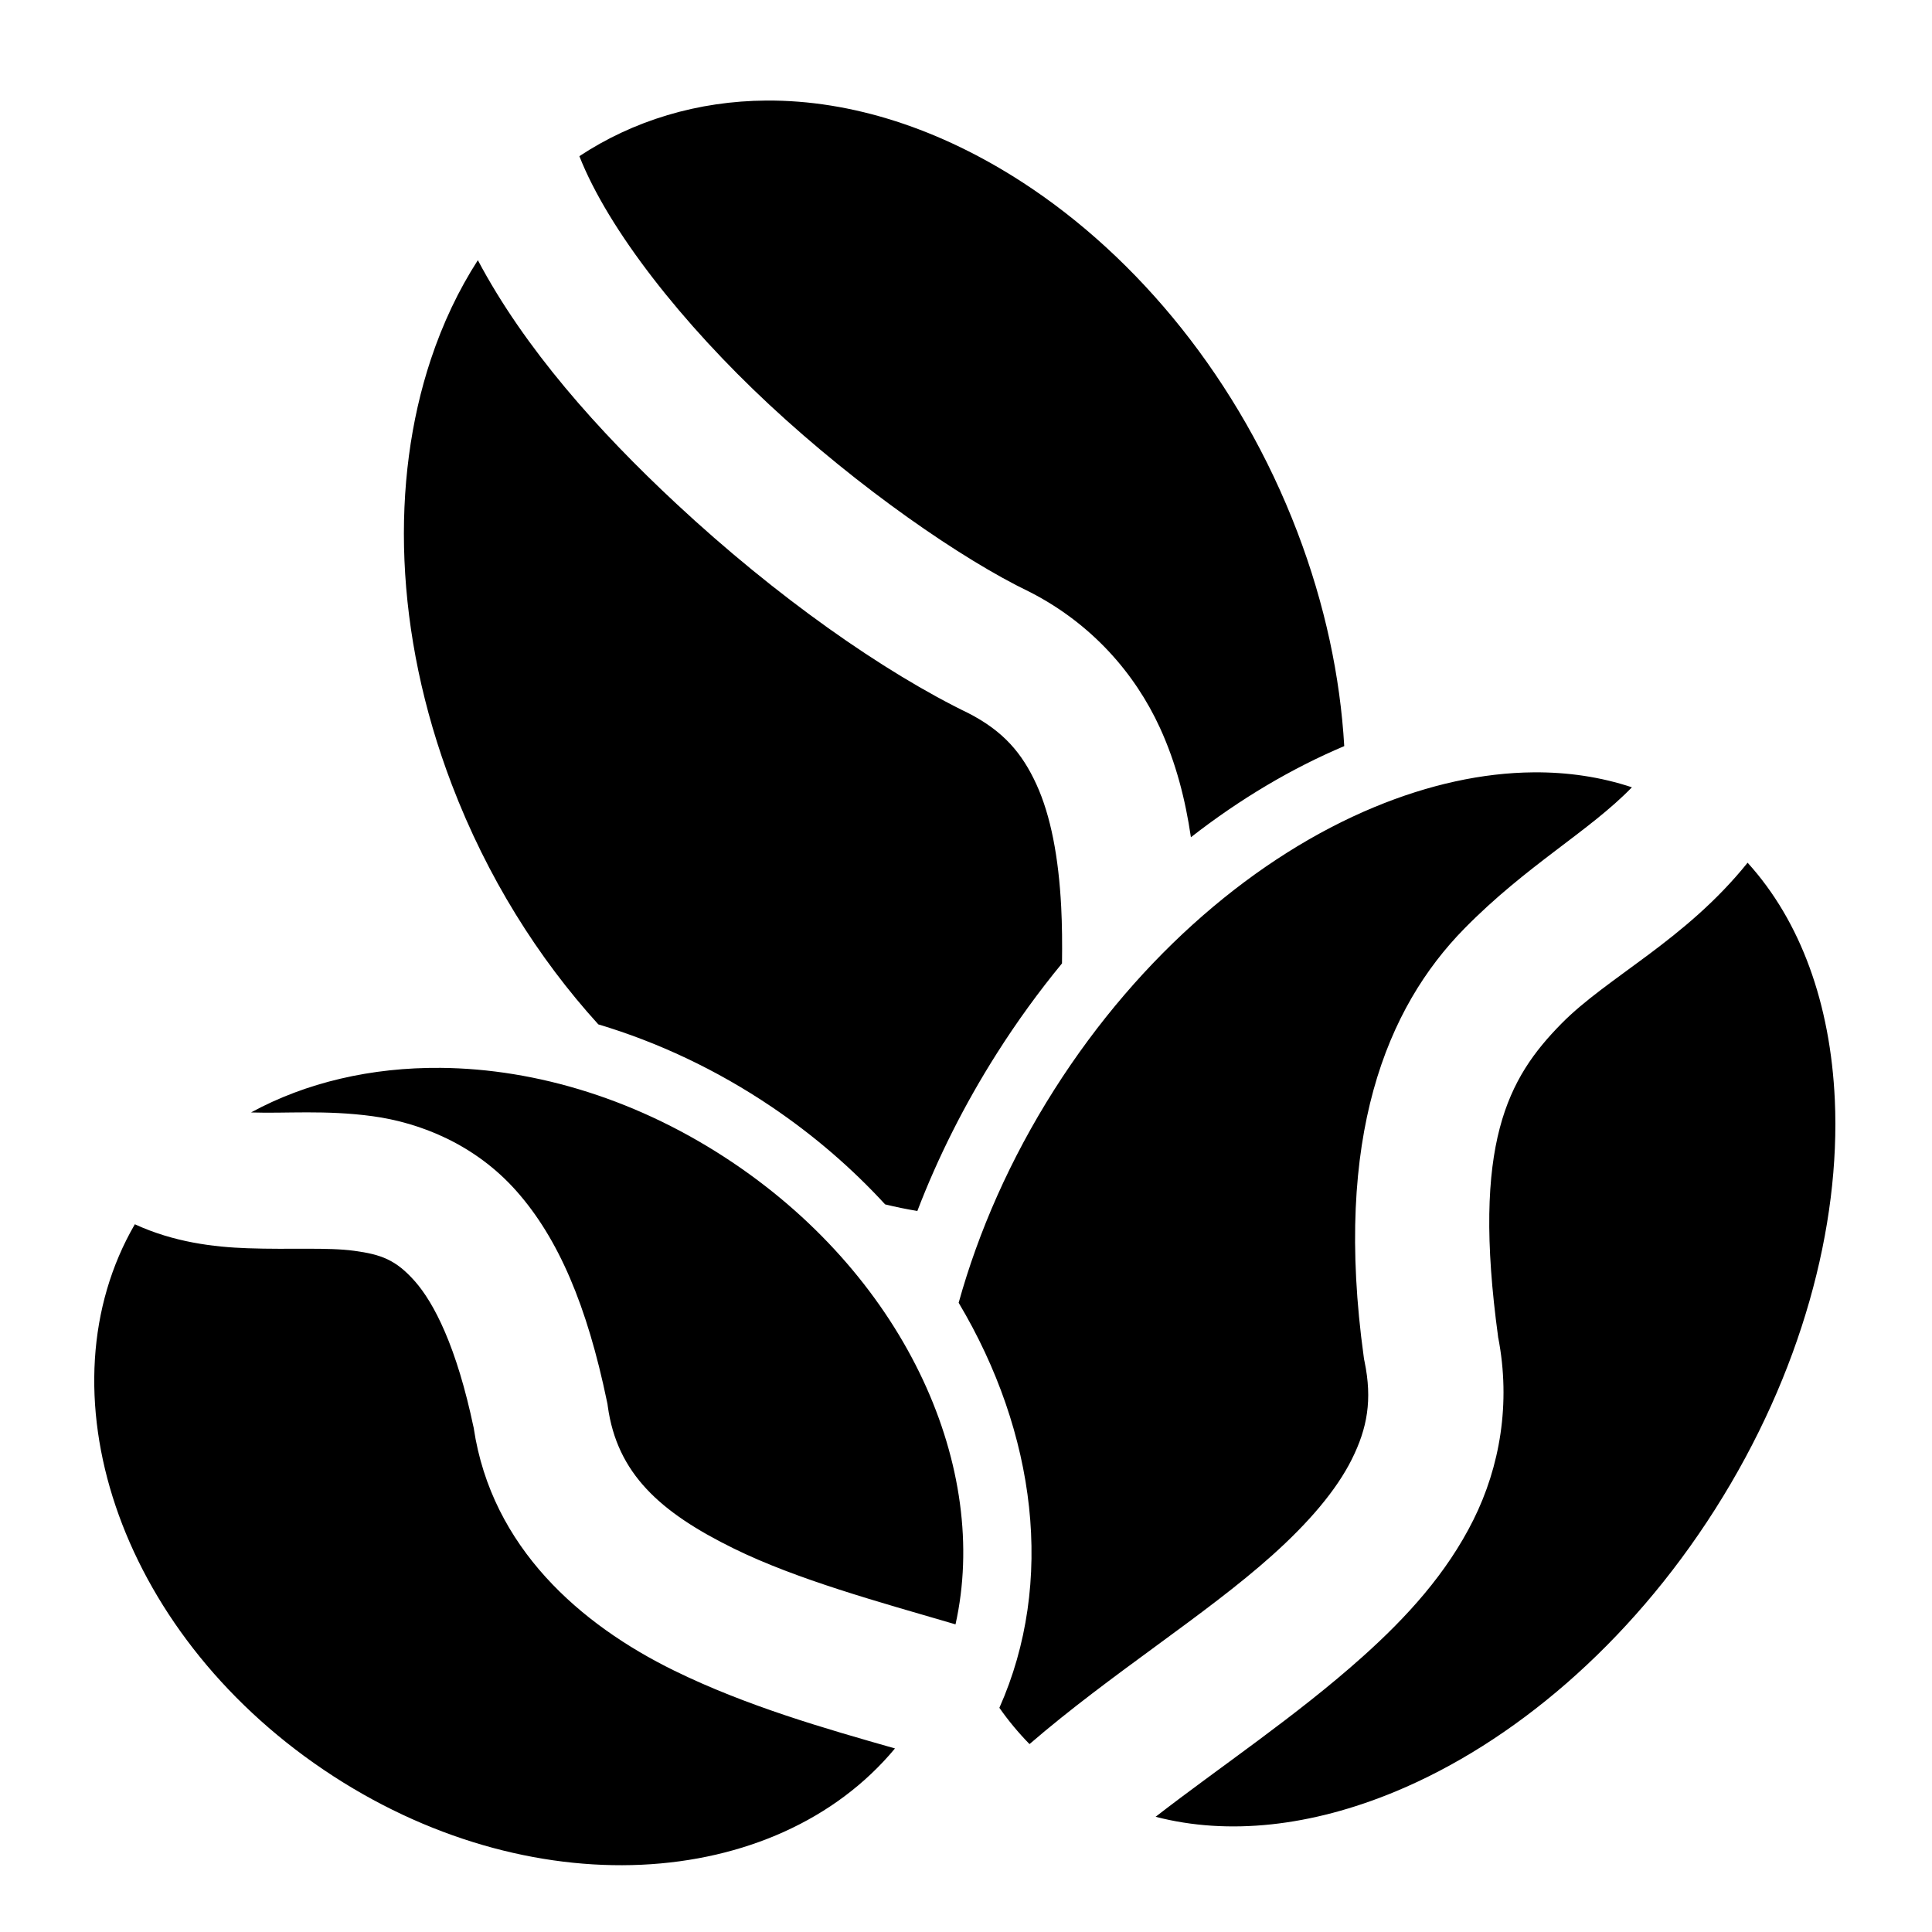
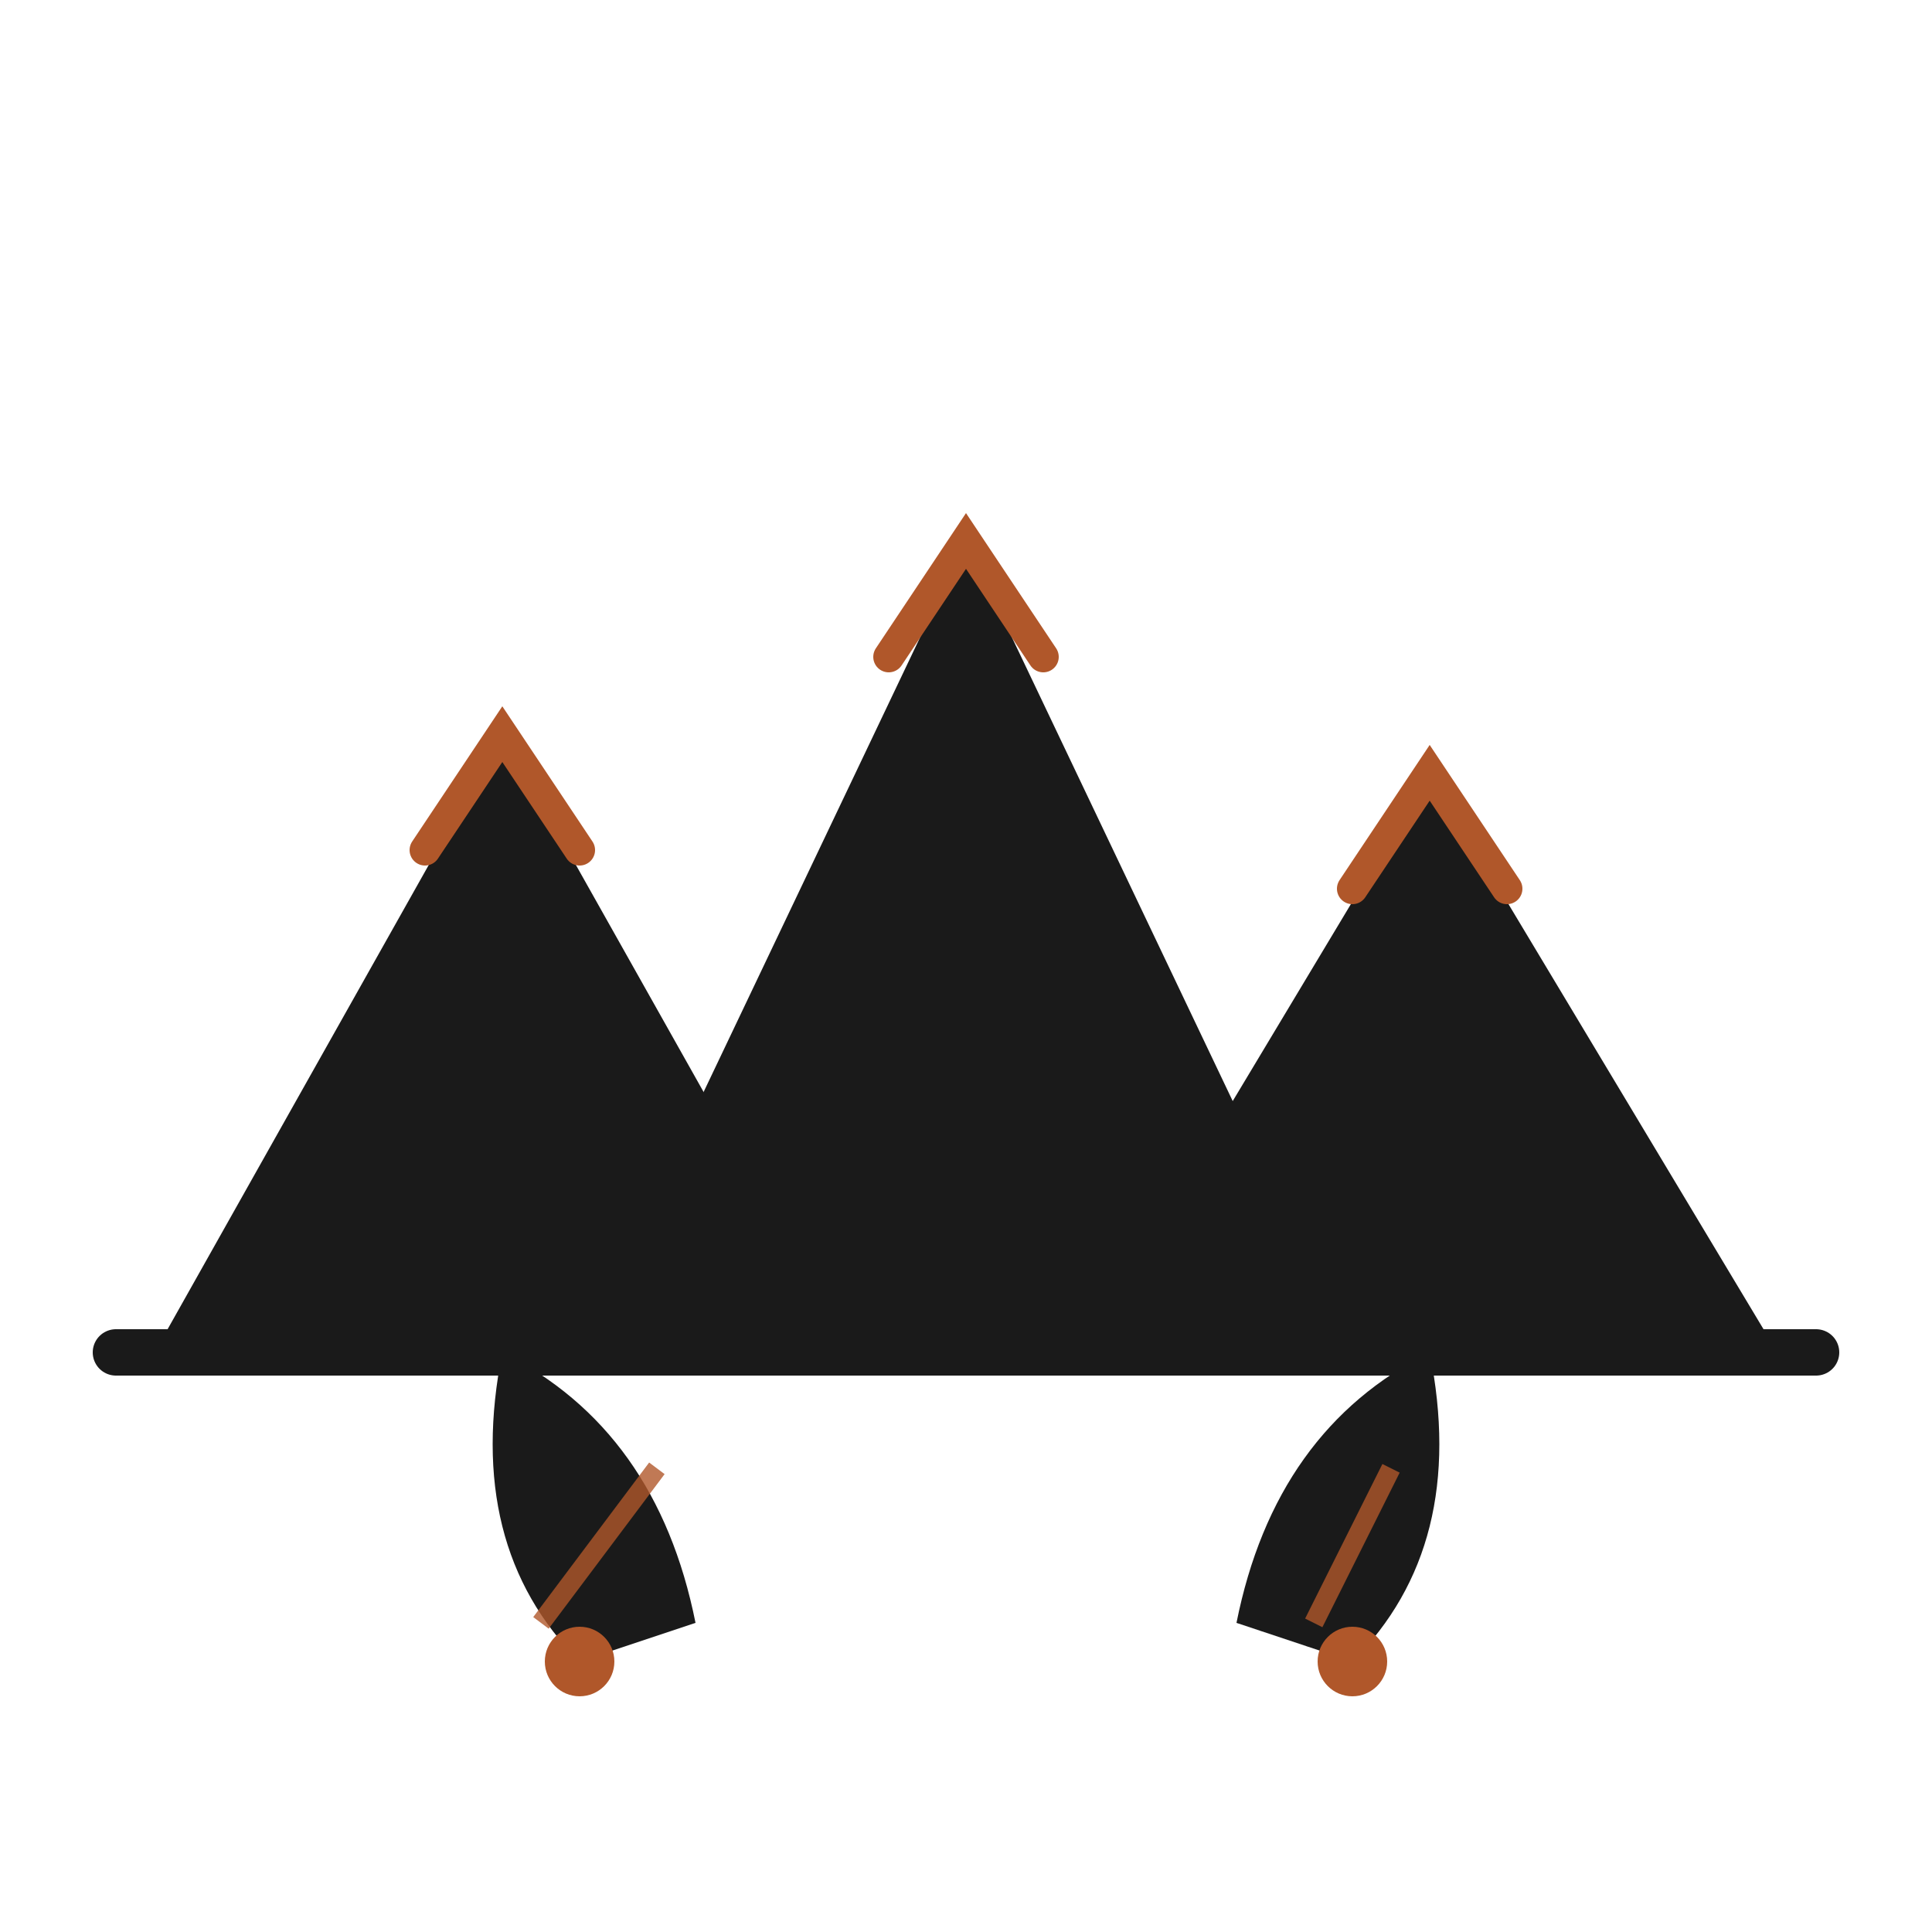
- <svg xmlns="http://www.w3.org/2000/svg" width="1em" height="1em" viewBox="0 0 512 512">
-   <path fill="currentColor" d="M203.043 26.648c-8.893.062-17.672 1.326-26.193 3.873c-8.454 2.53-16.242 6.197-23.31 10.867c7.722 19.622 27.435 44.53 50.27 65.793c23.842 22.202 51.18 41.065 68.835 49.572l.207.1l.203.103c16.224 8.335 27.71 21.453 34.34 35.924c4.27 9.318 6.757 19.078 8.207 29c13-10.14 26.704-18.26 40.636-24.153c-1.06-18.31-5.088-37.51-12.424-56.735c-15.386-40.32-42.26-72.78-72.695-92.576c-21.875-14.228-45.35-21.926-68.077-21.768zm-76.408 42.305c-5.113 7.934-9.306 16.78-12.492 26.387c-10.64 32.074-9.777 72.308 5.61 112.63c9.312 24.403 22.837 45.92 38.81 63.5c15.736 4.708 31.3 11.982 45.92 21.852c11.296 7.627 21.362 16.357 30.085 25.852c2.847.692 5.695 1.282 8.54 1.746c5.42-14.138 12.455-28.204 21.124-41.85a239 239 0 0 1 17.21-23.757c.072-5.192.03-10.223-.217-15.026c-.67-12.99-2.75-24.1-6.56-32.414c-3.808-8.314-8.77-14.122-18.06-18.894l.41.202c-22.878-11.025-51.447-31.172-77.74-55.655c-20.9-19.46-40.288-41.258-52.64-64.574zm279.752 135.725c-13.507.11-27.796 3.247-42.252 9.248c-30.84 12.802-61.806 38.75-84.71 74.797c-11.717 18.442-20.137 37.67-25.372 56.523c20.55 34.478 25.597 74.082 10.793 107.342a76 76 0 0 0 7.986 9.613c21.644-18.674 46.588-34.143 64.316-50.028c9.69-8.68 17.027-17.275 21.104-25.46c4.077-8.187 5.48-15.697 3.36-25.923l-.124-.595l-.082-.6c-8.053-58.294 6.075-92.552 26.664-113.51c16.556-16.85 33.036-25.725 44.405-37.442c-8.214-2.73-16.972-4.04-26.088-3.965m56.746 23.953c-16.63 20.67-37.133 30.217-49.383 42.686c-14.076 14.328-23.793 31.575-16.715 83.104c3.408 17.52.413 34.346-6.558 48.342c-7.097 14.247-17.71 25.832-29.305 36.222c-17.613 15.782-37.93 29.296-54.926 42.48c19.275 5.007 41.22 2.584 63.565-6.693c30.84-12.8 61.808-38.75 84.71-74.797c22.905-36.048 33.24-75.107 31.728-108.463c-1.156-25.51-9.035-47.368-23.115-62.88zm-66.098 125.79c-.06-.315-.108-.628-.174-.943l.208 1.193a7 7 0 0 0-.033-.25zm-280.223-71.424c-18.383-.166-35.7 3.865-50.275 11.807c.1.003.187.01.287.013c8.63.305 19.464-.713 31.938.99c12.473 1.704 27.085 7.368 38.154 19.893c11.07 12.524 18.66 30.28 23.947 55.78l.125.594l.082.602c2.453 17.792 13.786 28.085 33.434 37.722c16.764 8.223 38.287 14.095 58.717 20.073c9.15-41-12.56-91.006-58.81-122.23c-24.938-16.836-52.274-25.015-77.597-25.244zm-81.078 41.447c-25.27 43.53-5.004 107.405 50.106 144.612c54.225 36.61 119.786 32.276 151.34-5.7c-18.436-5.254-39.336-11.22-58.53-20.634c-24.75-12.14-48.34-32.54-53.1-64.222c-4.533-21.7-10.59-33.28-15.61-38.96c-5.04-5.707-8.97-7.095-16.05-8.06c-7.08-.968-16.81-.277-28.333-.683c-8.98-.316-19.516-1.605-29.823-6.352zm89.817 54.055c.022.1.044.192.065.293l-.207-1.196c.042.304.097.6.143.904z" />
+ <svg xmlns="http://www.w3.org/2000/svg" viewBox="0 0 100 100">
+   <path d="M8 70 L26 38 L44 70 Z" fill="#1A1A1A" />
+   <path d="M30 70 L50 28 L70 70 Z" fill="#1A1A1A" />
+   <path d="M56 70 L74 40 L92 70 Z" fill="#1A1A1A" />
+   <path d="M22 44 L26 38 L30 44 M46 34 L50 28 L54 34 M70 46 L74 40 L78 46" stroke="#B0572A" stroke-width="1.6" fill="none" stroke-linecap="round" />
+   <line x1="6" y1="70" x2="94" y2="70" stroke="#1A1A1A" stroke-width="2.4" stroke-linecap="round" />
+   <path d="M30 86 Q24 80 26 70 Q34 74 36 84 Z" fill="#1A1A1A" />
+   <path d="M70 86 Q76 80 74 70 Q66 74 64 84 Z" fill="#1A1A1A" />
+   <path d="M28 84 L34 76 M68 84 L72 76" stroke="#B0572A" stroke-width="1" fill="none" opacity="0.8" />
+   <circle cx="30" cy="86" r="1.8" fill="#B0572A" />
+   <circle cx="70" cy="86" r="1.8" fill="#B0572A" />
</svg>
